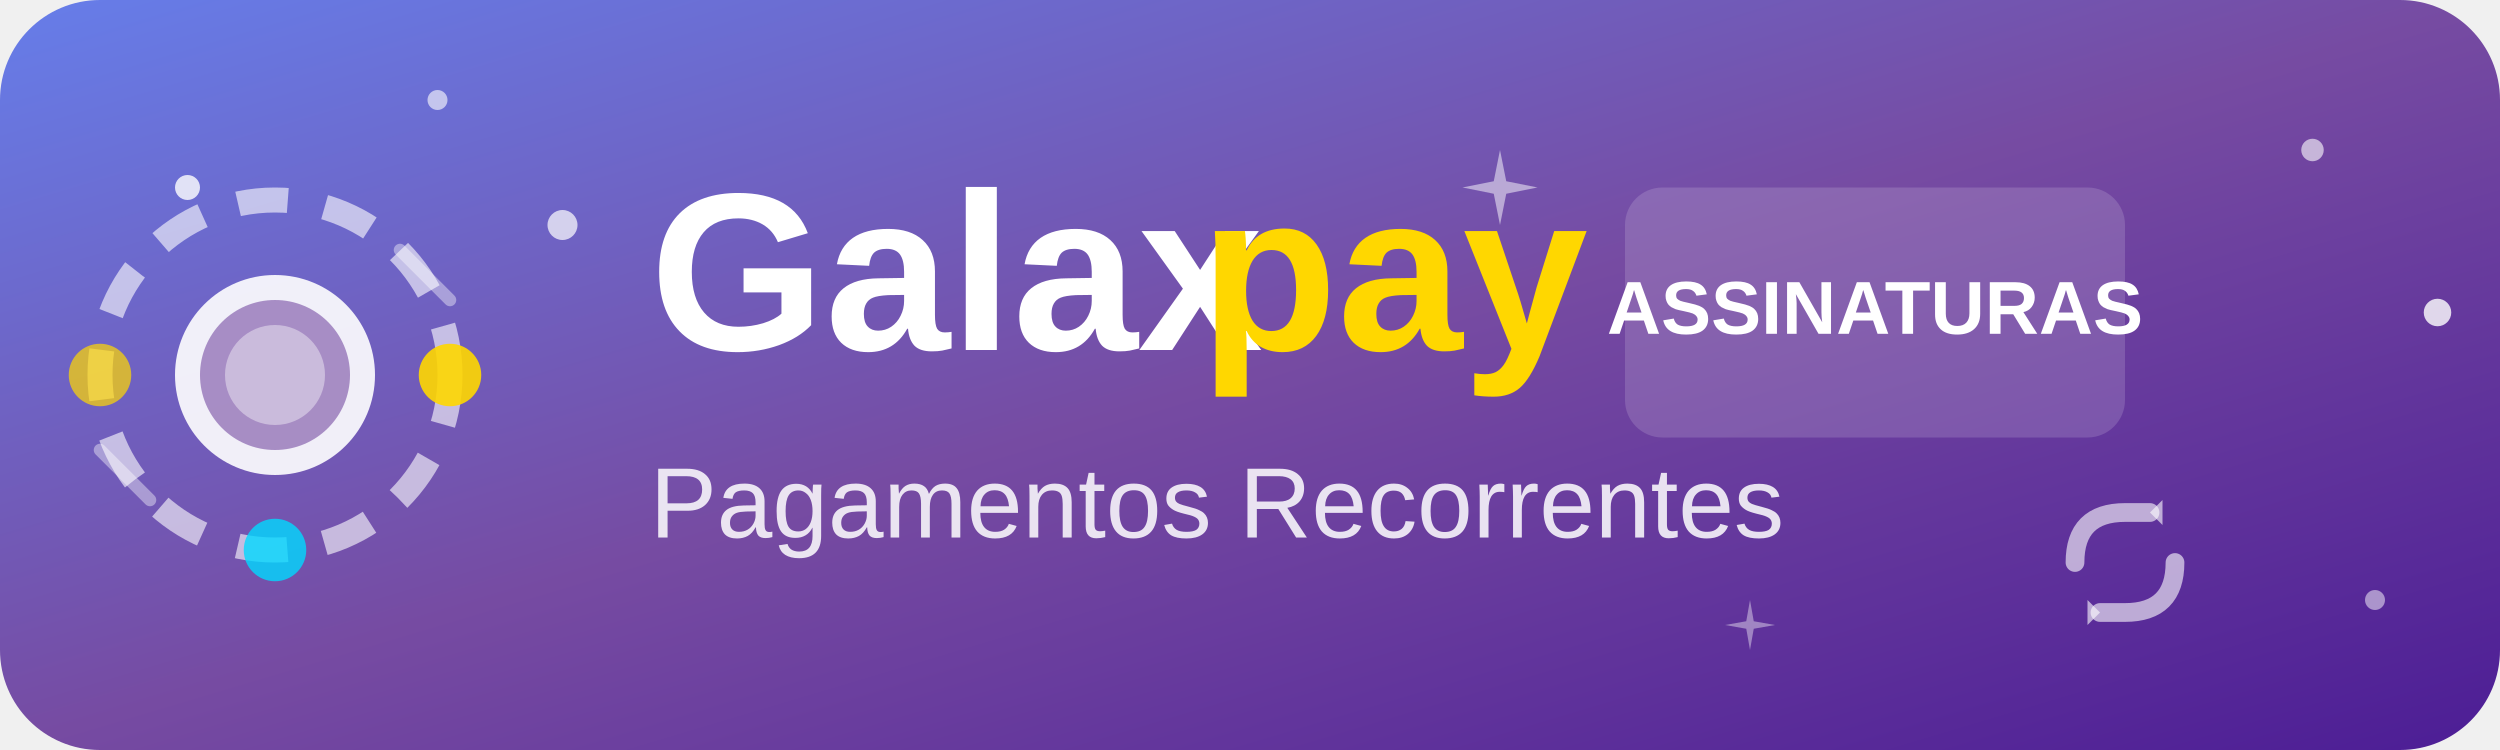
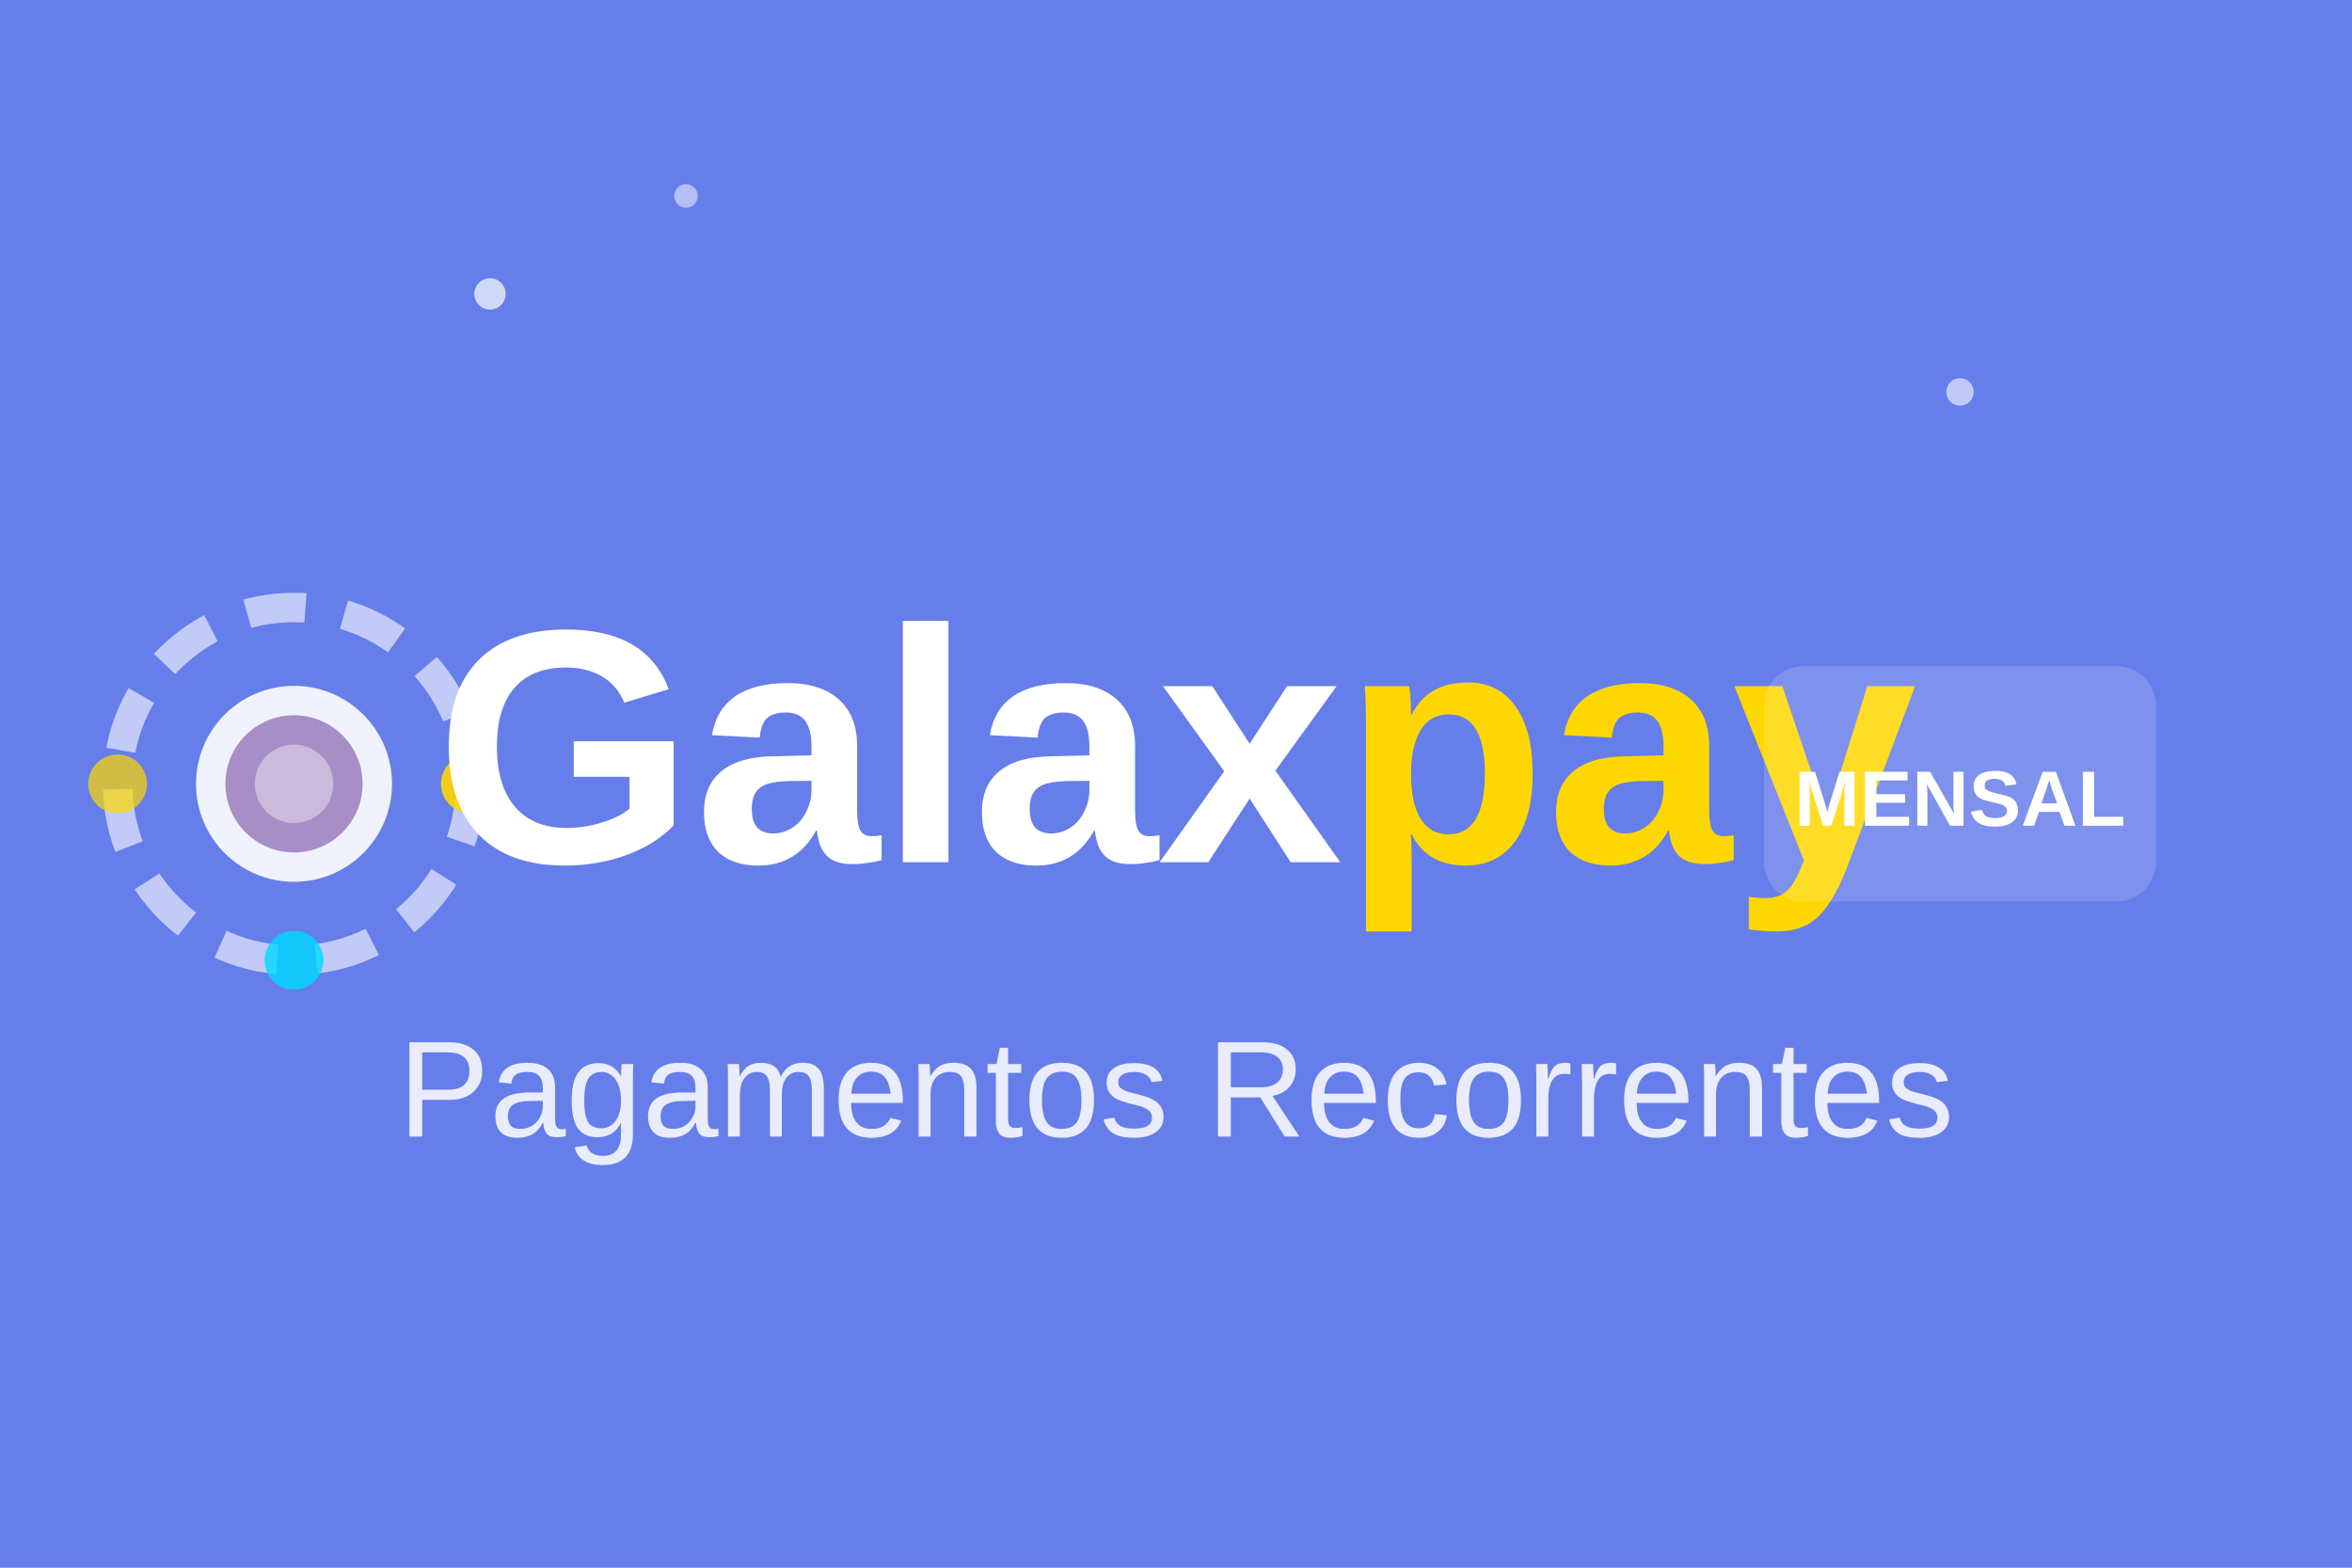
- <svg xmlns="http://www.w3.org/2000/svg" viewBox="0 0 200 60" fill="none">
-   <rect width="200" height="60" rx="8" fill="url(#galaxpayGradient)" />
-   <defs>
-     <linearGradient id="galaxpayGradient" x1="0%" y1="0%" x2="100%" y2="100%">
-       <stop offset="0%" style="stop-color:#667EEA;stop-opacity:1" />
-       <stop offset="50%" style="stop-color:#764BA2;stop-opacity:1" />
-       <stop offset="100%" style="stop-color:#4C1D95;stop-opacity:1" />
-     </linearGradient>
-   </defs>
-   <circle cx="15" cy="15" r="1" fill="white" opacity="0.8" />
-   <circle cx="35" cy="8" r="0.8" fill="white" opacity="0.6" />
-   <circle cx="45" cy="18" r="1.2" fill="white" opacity="0.7" />
-   <circle cx="185" cy="12" r="0.9" fill="white" opacity="0.6" />
-   <circle cx="195" cy="25" r="1.1" fill="white" opacity="0.8" />
-   <circle cx="190" cy="48" r="0.8" fill="white" opacity="0.5" />
-   <g transform="translate(22, 30)">
-     <circle cx="0" cy="0" r="8" fill="white" opacity="0.9" />
-     <circle cx="0" cy="0" r="6" fill="#764BA2" opacity="0.6" />
-     <circle cx="0" cy="0" r="4" fill="white" opacity="0.4" />
-     <ellipse cx="0" cy="0" rx="14" ry="14" stroke="white" stroke-width="2" fill="none" opacity="0.6" stroke-dasharray="4,3" />
-     <circle cx="14" cy="0" r="2.5" fill="#FFD700" opacity="0.9" />
-     <circle cx="-14" cy="0" r="2.5" fill="#FFD700" opacity="0.7" />
-     <circle cx="0" cy="14" r="2.5" fill="#00D9FF" opacity="0.8" />
-     <path d="M 10 -10 Q 12 -8 14 -6" stroke="white" stroke-width="1" opacity="0.4" fill="none" stroke-linecap="round" />
-     <path d="M -10 10 Q -12 8 -14 6" stroke="white" stroke-width="1" opacity="0.4" fill="none" stroke-linecap="round" />
+ <svg xmlns="http://www.w3.org/2000/svg" viewBox="0 0 120 80" fill="none">
+   <rect width="120" height="80" fill="#667EEA" />
+   <g transform="translate(15, 40)">
+     <circle cx="0" cy="0" r="5" fill="white" opacity="0.9" />
+     <circle cx="0" cy="0" r="3.5" fill="#764BA2" opacity="0.6" />
+     <circle cx="0" cy="0" r="2" fill="white" opacity="0.4" />
+     <ellipse cx="0" cy="0" rx="9" ry="9" stroke="white" stroke-width="1.5" fill="none" opacity="0.6" stroke-dasharray="3,2" />
+     <circle cx="9" cy="0" r="1.5" fill="#FFD700" opacity="0.9" />
+     <circle cx="-9" cy="0" r="1.5" fill="#FFD700" opacity="0.7" />
+     <circle cx="0" cy="9" r="1.5" fill="#00D9FF" opacity="0.8" />
  </g>
-   <text x="52" y="28" font-family="Arial, sans-serif" font-size="18" font-weight="bold" fill="white">
-     Galax
+   <text x="60" y="44" font-family="Arial, sans-serif" font-size="17" font-weight="bold" fill="white" text-anchor="middle">
+     Galax<tspan fill="#FFD700">pay</tspan>
  </text>
-   <text x="96" y="28" font-family="Arial, sans-serif" font-size="18" font-weight="bold" fill="#FFD700">
-     pay
-   </text>
-   <text x="52" y="43" font-family="Arial, sans-serif" font-size="8" fill="white" opacity="0.85">
+   <text x="60" y="58" font-family="Arial, sans-serif" font-size="7" fill="white" text-anchor="middle" opacity="0.85">
    Pagamentos Recorrentes
  </text>
-   <g transform="translate(150, 25)">
-     <rect x="-20" y="-10" width="40" height="20" rx="3" fill="white" opacity="0.15" />
-     <text x="0" y="0" font-family="Arial, sans-serif" font-size="6" font-weight="bold" fill="white" text-anchor="middle" dominant-baseline="middle">
-       ASSINATURAS
+   <g transform="translate(100, 40)">
+     <rect x="-10" y="-6" width="20" height="12" rx="2" fill="white" opacity="0.15" />
+     <text x="0" y="1" font-family="Arial, sans-serif" font-size="4" font-weight="bold" fill="white" text-anchor="middle" dominant-baseline="middle">
+       MENSAL
    </text>
  </g>
-   <g transform="translate(170, 45)">
-     <path d="M -4 0 Q -4 -4 0 -4 L 2 -4" stroke="white" stroke-width="1.5" fill="none" opacity="0.6" stroke-linecap="round" />
-     <path d="M 4 0 Q 4 4 0 4 L -2 4" stroke="white" stroke-width="1.5" fill="none" opacity="0.6" stroke-linecap="round" />
-     <path d="M 2 -4 L 3 -5 L 3 -3 Z" fill="white" opacity="0.6" />
-     <path d="M -2 4 L -3 5 L -3 3 Z" fill="white" opacity="0.6" />
-   </g>
-   <g transform="translate(120, 15)" opacity="0.5">
-     <path d="M 0 -3 L 0.5 -0.5 L 3 0 L 0.5 0.5 L 0 3 L -0.5 0.5 L -3 0 L -0.5 -0.5 Z" fill="white" />
-   </g>
-   <g transform="translate(140, 50)" opacity="0.4">
-     <path d="M 0 -2 L 0.3 -0.3 L 2 0 L 0.3 0.3 L 0 2 L -0.3 0.3 L -2 0 L -0.3 -0.3 Z" fill="white" />
-   </g>
+   <circle cx="25" cy="15" r="0.8" fill="white" opacity="0.7" />
+   <circle cx="35" cy="10" r="0.6" fill="white" opacity="0.5" />
+   <circle cx="100" cy="20" r="0.7" fill="white" opacity="0.6" />
</svg>
